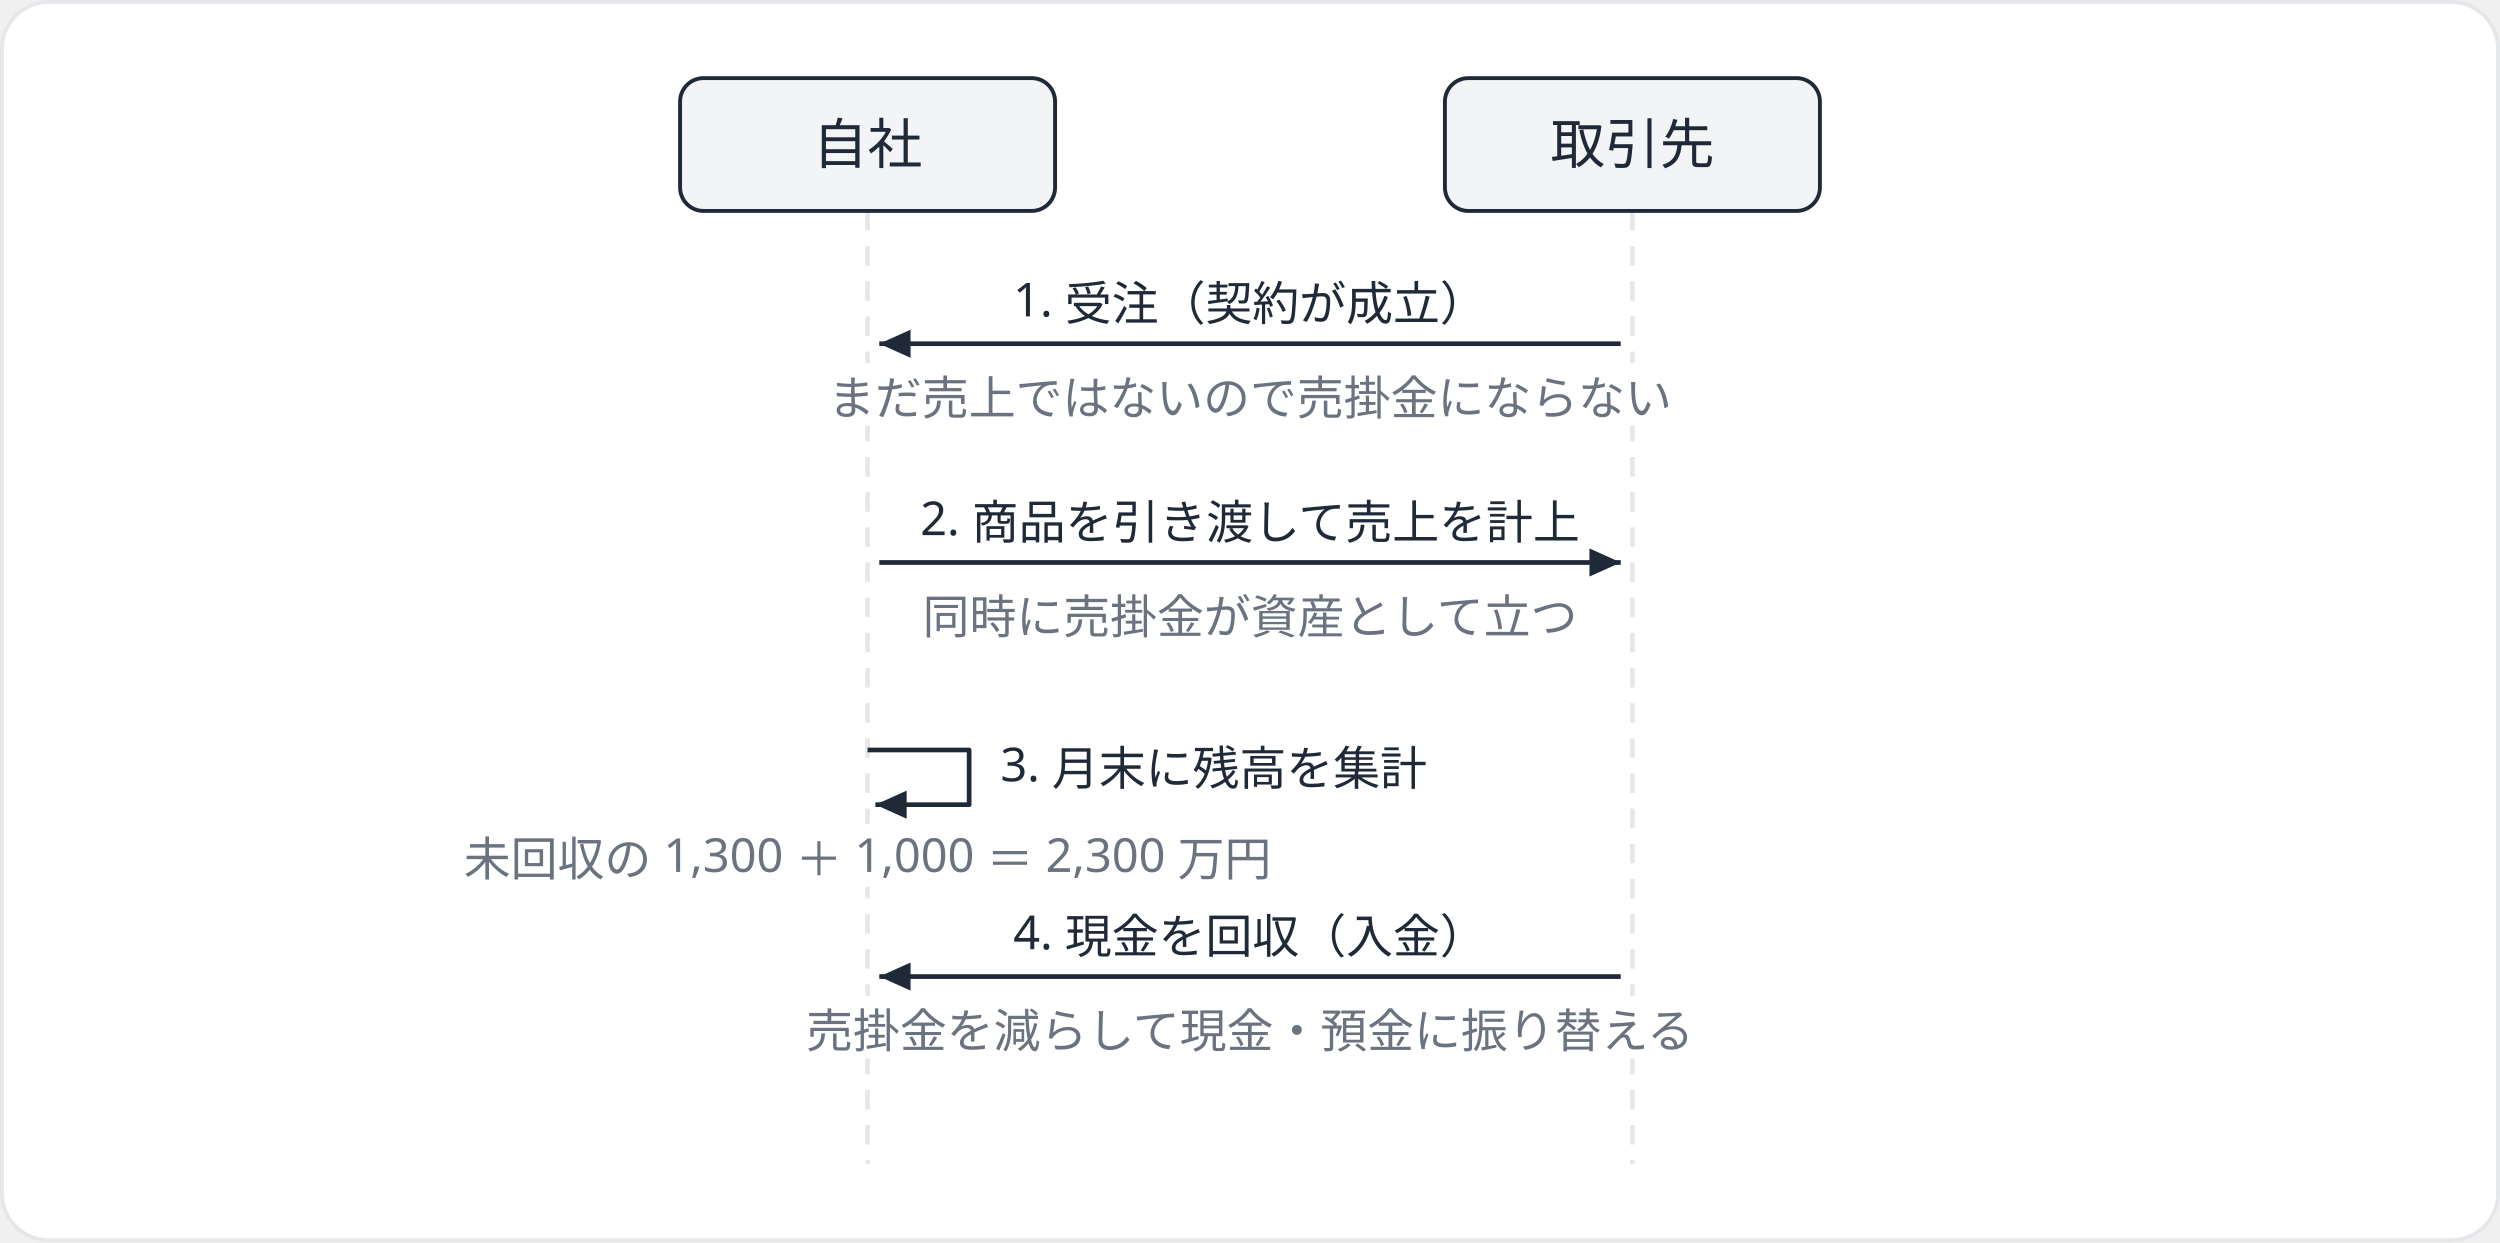
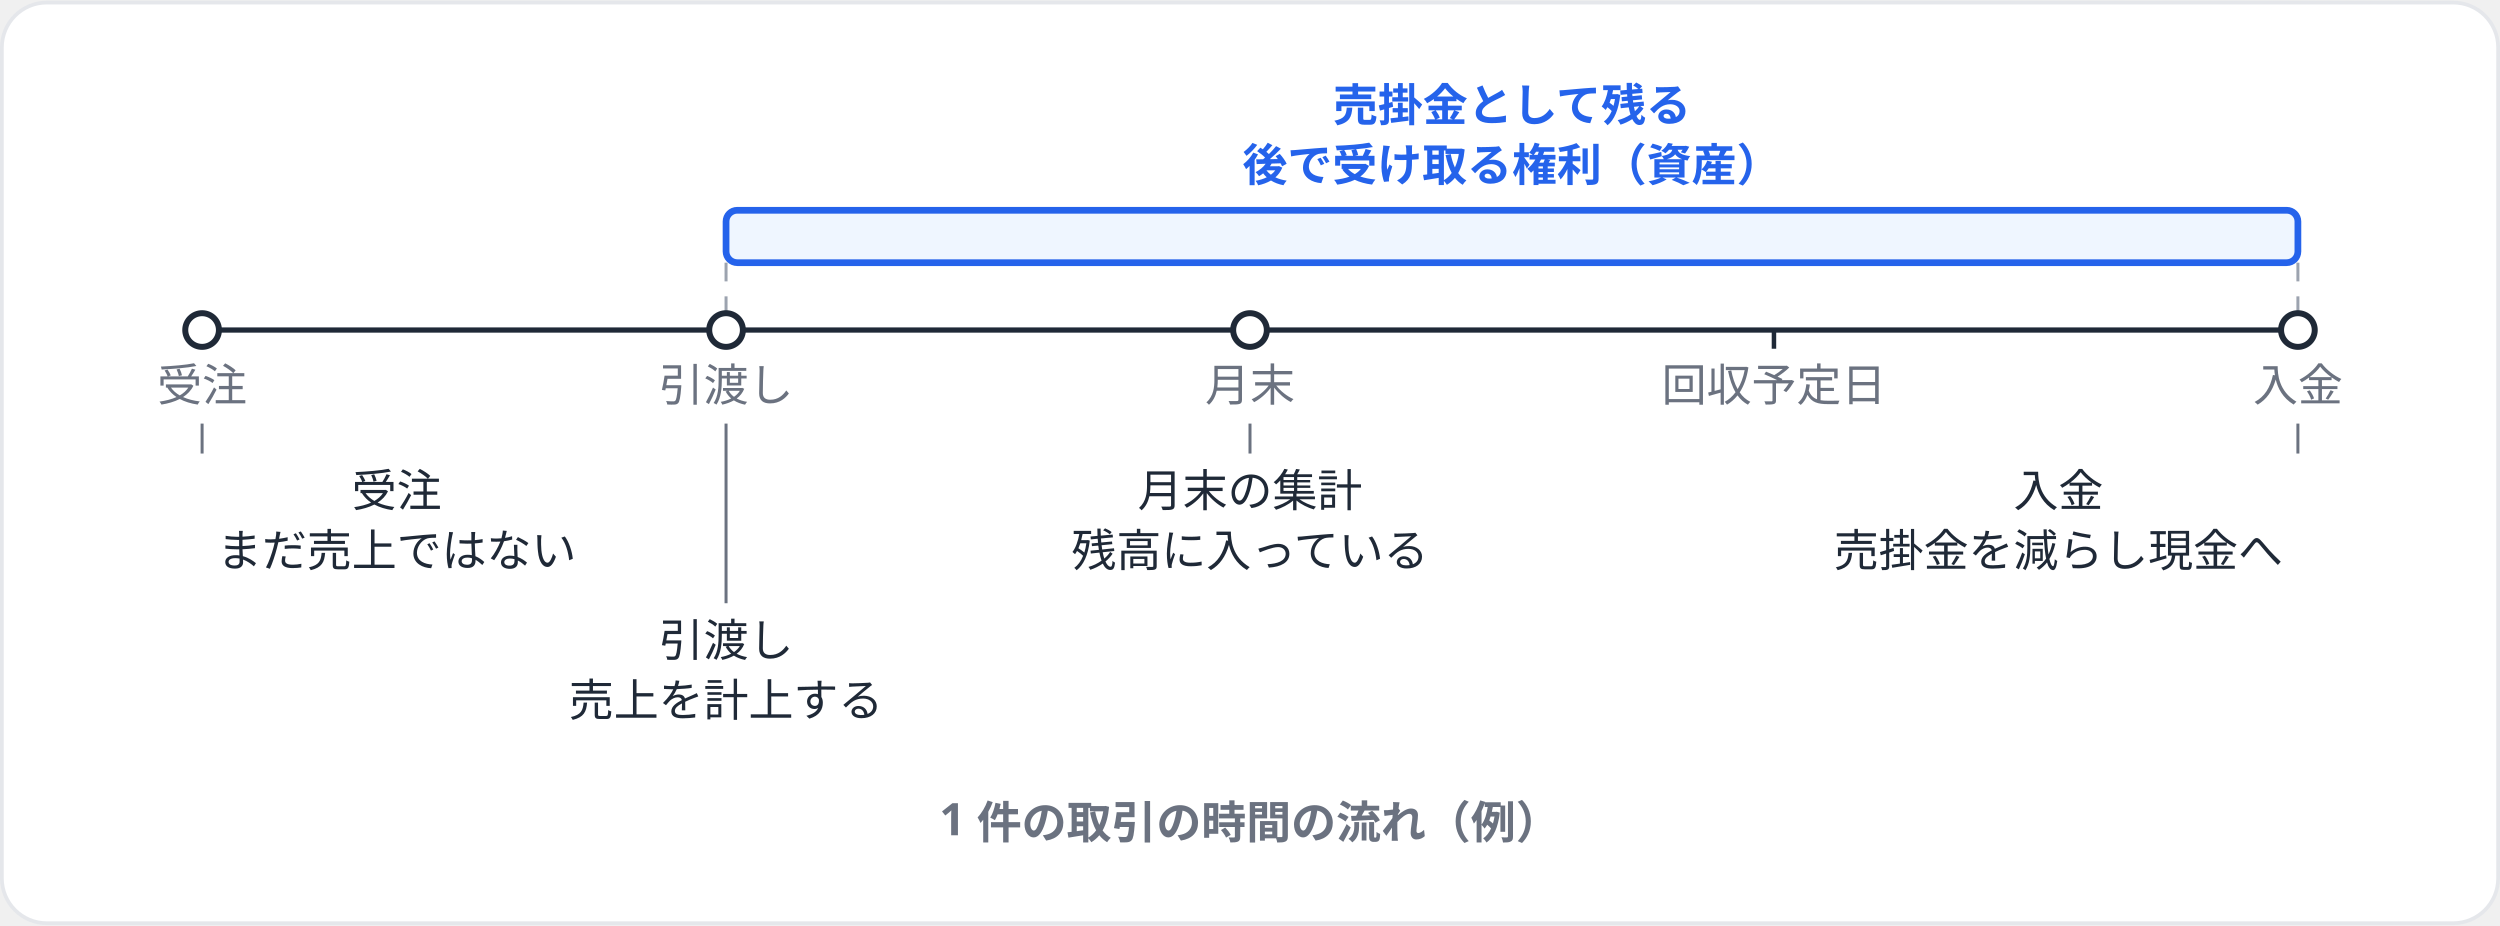
- <svg xmlns="http://www.w3.org/2000/svg" width="640" height="318" viewBox="0 0 640 318">
-   <rect x="0.5" y="0.5" width="639" height="317" rx="12" fill="#ffffff" stroke="#e5e7eb" stroke-width="1" />
-   <g transform="translate(174.1 20)">
-     <line x1="48" y1="34" x2="48" y2="278" stroke="#e5e7eb" stroke-width="1.2" stroke-dasharray="5 4" />
-     <line x1="243.8" y1="34" x2="243.8" y2="278" stroke="#e5e7eb" stroke-width="1.2" stroke-dasharray="5 4" />
-     <rect x="0" y="0" width="96" height="34" rx="6" fill="#f3f4f6" stroke="#1f2937" stroke-width="1" />
-     <text x="48" y="21.9" font-family="Hiragino Sans, Hiragino Kaku Gothic ProN, Noto Sans JP, Yu Gothic, Meiryo, sans-serif" font-size="14" fill="#1f2937" text-anchor="middle">自社</text>
-     <rect x="195.8" y="0" width="96" height="34" rx="6" fill="#f3f4f6" stroke="#1f2937" stroke-width="1" />
-     <text x="243.8" y="21.9" font-family="Hiragino Sans, Hiragino Kaku Gothic ProN, Noto Sans JP, Yu Gothic, Meiryo, sans-serif" font-size="14" fill="#1f2937" text-anchor="middle">取引先</text>
-     <polyline points="240.8,68 51,68" fill="none" stroke="#1f2937" stroke-width="1.2" stroke-linejoin="round" />
-     <polygon points="51,68 59,64.4 59,71.6" fill="#1f2937" />
-     <text x="145.9" y="61" font-family="Hiragino Sans, Hiragino Kaku Gothic ProN, Noto Sans JP, Yu Gothic, Meiryo, sans-serif" font-size="12" fill="#1f2937" text-anchor="middle">1. 受注（契約が成立）</text>
-     <rect x="33.9" y="73" width="224" height="16" rx="3" fill="#ffffff" />
-     <text x="145.9" y="86.2" font-family="Hiragino Sans, Hiragino Kaku Gothic ProN, Noto Sans JP, Yu Gothic, Meiryo, sans-serif" font-size="12" fill="#6b7280" text-anchor="middle">まだ売上ではないので売掛金にならない</text>
-     <polyline points="51,124 240.8,124" fill="none" stroke="#1f2937" stroke-width="1.2" stroke-linejoin="round" />
-     <polygon points="240.8,124 232.8,127.6 232.8,120.4" fill="#1f2937" />
-     <text x="145.9" y="117" font-family="Hiragino Sans, Hiragino Kaku Gothic ProN, Noto Sans JP, Yu Gothic, Meiryo, sans-serif" font-size="12" fill="#1f2937" text-anchor="middle">2. 商品を引き渡して売上を計上</text>
-     <rect x="57.9" y="129" width="176" height="16" rx="3" fill="#ffffff" />
-     <text x="145.9" y="142.2" font-family="Hiragino Sans, Hiragino Kaku Gothic ProN, Noto Sans JP, Yu Gothic, Meiryo, sans-serif" font-size="12" fill="#6b7280" text-anchor="middle">同時に売掛金が資産として立つ</text>
-     <polyline points="48,172 74,172 74,186 50,186" fill="none" stroke="#1f2937" stroke-width="1.2" stroke-linejoin="round" />
-     <polygon points="50,186 58,182.4 58,189.6" fill="#1f2937" />
-     <text x="82" y="180" font-family="Hiragino Sans, Hiragino Kaku Gothic ProN, Noto Sans JP, Yu Gothic, Meiryo, sans-serif" font-size="12" fill="#1f2937" text-anchor="start">3. 月末に残高を集計</text>
-     <rect x="-73.3" y="191" width="242.6" height="16" rx="3" fill="#ffffff" />
-     <text x="48" y="204.2" font-family="Hiragino Sans, Hiragino Kaku Gothic ProN, Noto Sans JP, Yu Gothic, Meiryo, sans-serif" font-size="12" fill="#6b7280" text-anchor="middle">未回収の 1,300 ＋ 1,000 ＝ 2,300 万円</text>
-     <polyline points="240.8,230 51,230" fill="none" stroke="#1f2937" stroke-width="1.2" stroke-linejoin="round" />
-     <polygon points="51,230 59,226.4 59,233.6" fill="#1f2937" />
-     <text x="145.9" y="223" font-family="Hiragino Sans, Hiragino Kaku Gothic ProN, Noto Sans JP, Yu Gothic, Meiryo, sans-serif" font-size="12" fill="#1f2937" text-anchor="middle">4. 現金を回収（入金）</text>
-     <rect x="27.9" y="235" width="236" height="16" rx="3" fill="#ffffff" />
-     <text x="145.9" y="248.2" font-family="Hiragino Sans, Hiragino Kaku Gothic ProN, Noto Sans JP, Yu Gothic, Meiryo, sans-serif" font-size="12" fill="#6b7280" text-anchor="middle">売掛金を減らして現金・預金に振り替える</text>
+ <svg xmlns="http://www.w3.org/2000/svg" width="640" height="237" viewBox="0 0 668 247">
+   <rect x="0.5" y="0.5" width="667" height="246" rx="12" fill="#ffffff" stroke="#e5e7eb" stroke-width="1" />
+   <g transform="translate(20 20)">
+     <g transform="translate(34 0)">
+       <line x1="140" y1="50" x2="140" y2="68" stroke="#9ca3af" stroke-width="0.8" stroke-dasharray="5 4" />
+       <line x1="560" y1="50" x2="560" y2="68" stroke="#9ca3af" stroke-width="0.8" stroke-dasharray="5 4" />
+       <rect x="140" y="36" width="420" height="14" rx="3" fill="#eff6ff" stroke="#2563eb" stroke-width="1.8" />
+       <rect x="274" y="0" width="152" height="32" rx="3" fill="#ffffff" />
+       <text x="350" y="12.2" font-family="Hiragino Sans, Hiragino Kaku Gothic ProN, Noto Sans JP, Yu Gothic, Meiryo, sans-serif" font-size="12" fill="#2563eb" text-anchor="middle" font-weight="600">売掛金として残る</text>
+       <text x="350" y="28.2" font-family="Hiragino Sans, Hiragino Kaku Gothic ProN, Noto Sans JP, Yu Gothic, Meiryo, sans-serif" font-size="12" fill="#2563eb" text-anchor="middle" font-weight="600">後で受け取る権利（資産）</text>
+       <line x1="0" y1="68" x2="560" y2="68" stroke="#1f2937" stroke-width="1.4" />
+       <line x1="0" y1="68" x2="0" y2="73" stroke="#1f2937" stroke-width="1.2" />
+       <text x="0" y="87" font-family="Hiragino Sans, Hiragino Kaku Gothic ProN, Noto Sans JP, Yu Gothic, Meiryo, sans-serif" font-size="12" fill="#6b7280" text-anchor="middle">受注</text>
+       <line x1="140" y1="68" x2="140" y2="73" stroke="#1f2937" stroke-width="1.2" />
+       <text x="140" y="87" font-family="Hiragino Sans, Hiragino Kaku Gothic ProN, Noto Sans JP, Yu Gothic, Meiryo, sans-serif" font-size="12" fill="#6b7280" text-anchor="middle">引渡し</text>
+       <line x1="280" y1="68" x2="280" y2="73" stroke="#1f2937" stroke-width="1.2" />
+       <text x="280" y="87" font-family="Hiragino Sans, Hiragino Kaku Gothic ProN, Noto Sans JP, Yu Gothic, Meiryo, sans-serif" font-size="12" fill="#6b7280" text-anchor="middle">月末</text>
+       <line x1="420" y1="68" x2="420" y2="73" stroke="#1f2937" stroke-width="1.2" />
+       <text x="420" y="87" font-family="Hiragino Sans, Hiragino Kaku Gothic ProN, Noto Sans JP, Yu Gothic, Meiryo, sans-serif" font-size="12" fill="#6b7280" text-anchor="middle">回収予定日</text>
+       <line x1="560" y1="68" x2="560" y2="73" stroke="#1f2937" stroke-width="1.2" />
+       <text x="560" y="87" font-family="Hiragino Sans, Hiragino Kaku Gothic ProN, Noto Sans JP, Yu Gothic, Meiryo, sans-serif" font-size="12" fill="#6b7280" text-anchor="middle">入金</text>
+       <line x1="0" y1="73" x2="0" y2="72" stroke="#6b7280" stroke-width="0.8" />
+       <line x1="0" y1="93" x2="0" y2="101" stroke="#6b7280" stroke-width="0.8" />
+       <line x1="140" y1="73" x2="140" y2="72" stroke="#6b7280" stroke-width="0.8" />
+       <line x1="140" y1="93" x2="140" y2="141" stroke="#6b7280" stroke-width="0.8" />
+       <line x1="280" y1="73" x2="280" y2="72" stroke="#6b7280" stroke-width="0.8" />
+       <line x1="280" y1="93" x2="280" y2="101" stroke="#6b7280" stroke-width="0.8" />
+       <line x1="560" y1="73" x2="560" y2="72" stroke="#6b7280" stroke-width="0.8" />
+       <line x1="560" y1="93" x2="560" y2="101" stroke="#6b7280" stroke-width="0.8" />
+       <circle cx="0" cy="68" r="4.5" fill="#ffffff" stroke="#1f2937" stroke-width="1.6" />
+       <rect x="0" y="103" width="104" height="32" rx="3" fill="#ffffff" />
+       <text x="52" y="115.2" font-family="Hiragino Sans, Hiragino Kaku Gothic ProN, Noto Sans JP, Yu Gothic, Meiryo, sans-serif" font-size="12" fill="#1f2937" text-anchor="middle">受注</text>
+       <text x="52" y="131.2" font-family="Hiragino Sans, Hiragino Kaku Gothic ProN, Noto Sans JP, Yu Gothic, Meiryo, sans-serif" font-size="12" fill="#1f2937" text-anchor="middle">まだ売上ではない</text>
+       <circle cx="140" cy="68" r="4.5" fill="#ffffff" stroke="#1f2937" stroke-width="1.6" />
+       <rect x="94" y="143" width="92" height="32" rx="3" fill="#ffffff" />
+       <text x="140" y="155.2" font-family="Hiragino Sans, Hiragino Kaku Gothic ProN, Noto Sans JP, Yu Gothic, Meiryo, sans-serif" font-size="12" fill="#1f2937" text-anchor="middle">引渡し</text>
+       <text x="140" y="171.2" font-family="Hiragino Sans, Hiragino Kaku Gothic ProN, Noto Sans JP, Yu Gothic, Meiryo, sans-serif" font-size="12" fill="#1f2937" text-anchor="middle">売上を計上する</text>
+       <circle cx="280" cy="68" r="4.5" fill="#ffffff" stroke="#1f2937" stroke-width="1.6" />
+       <rect x="228" y="103" width="104" height="32" rx="3" fill="#ffffff" />
+       <text x="280" y="115.2" font-family="Hiragino Sans, Hiragino Kaku Gothic ProN, Noto Sans JP, Yu Gothic, Meiryo, sans-serif" font-size="12" fill="#1f2937" text-anchor="middle">月末の集計</text>
+       <text x="280" y="131.2" font-family="Hiragino Sans, Hiragino Kaku Gothic ProN, Noto Sans JP, Yu Gothic, Meiryo, sans-serif" font-size="12" fill="#1f2937" text-anchor="middle">残高に入っている</text>
+       <circle cx="560" cy="68" r="4.5" fill="#ffffff" stroke="#1f2937" stroke-width="1.6" />
+       <rect x="432" y="103" width="128" height="32" rx="3" fill="#ffffff" />
+       <text x="496" y="115.2" font-family="Hiragino Sans, Hiragino Kaku Gothic ProN, Noto Sans JP, Yu Gothic, Meiryo, sans-serif" font-size="12" fill="#1f2937" text-anchor="middle">入金</text>
+       <text x="496" y="131.2" font-family="Hiragino Sans, Hiragino Kaku Gothic ProN, Noto Sans JP, Yu Gothic, Meiryo, sans-serif" font-size="12" fill="#1f2937" text-anchor="middle">売掛金を減らし現金へ</text>
+       <text x="280" y="203" font-family="Hiragino Sans, Hiragino Kaku Gothic ProN, Noto Sans JP, Yu Gothic, Meiryo, sans-serif" font-size="12" fill="#6b7280" text-anchor="middle" font-weight="600">1 件の取引の時間の流れ（例）</text>
+     </g>
  </g>
</svg>
